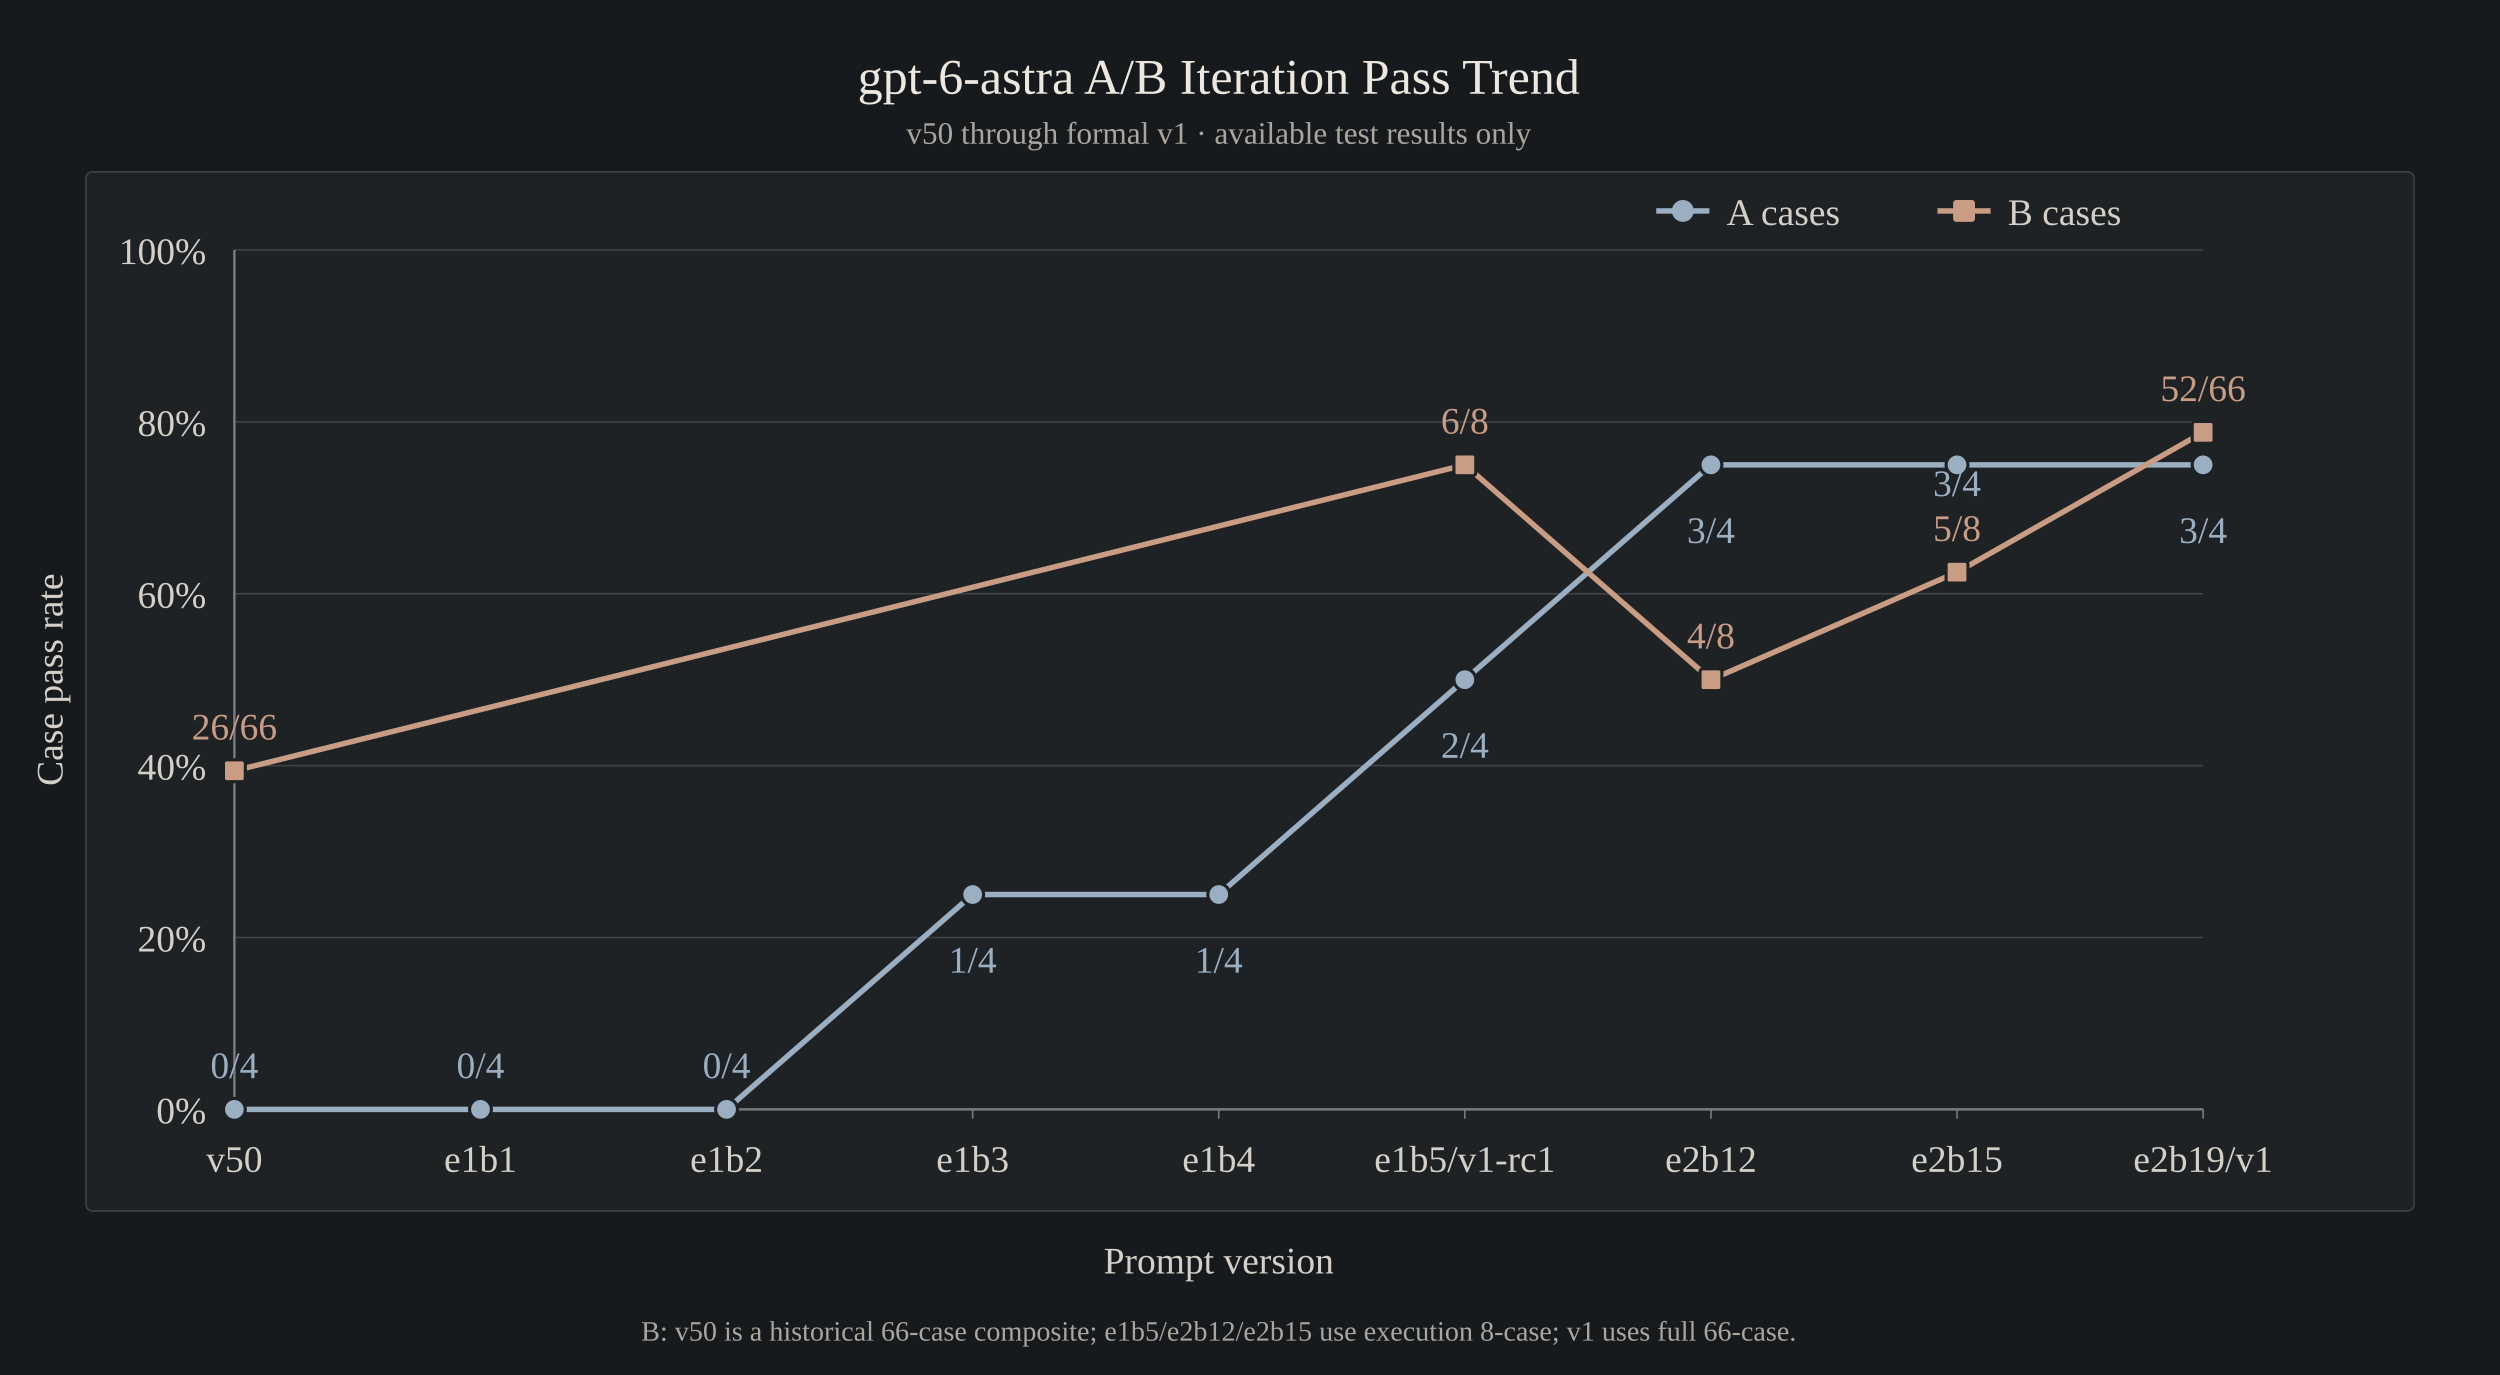
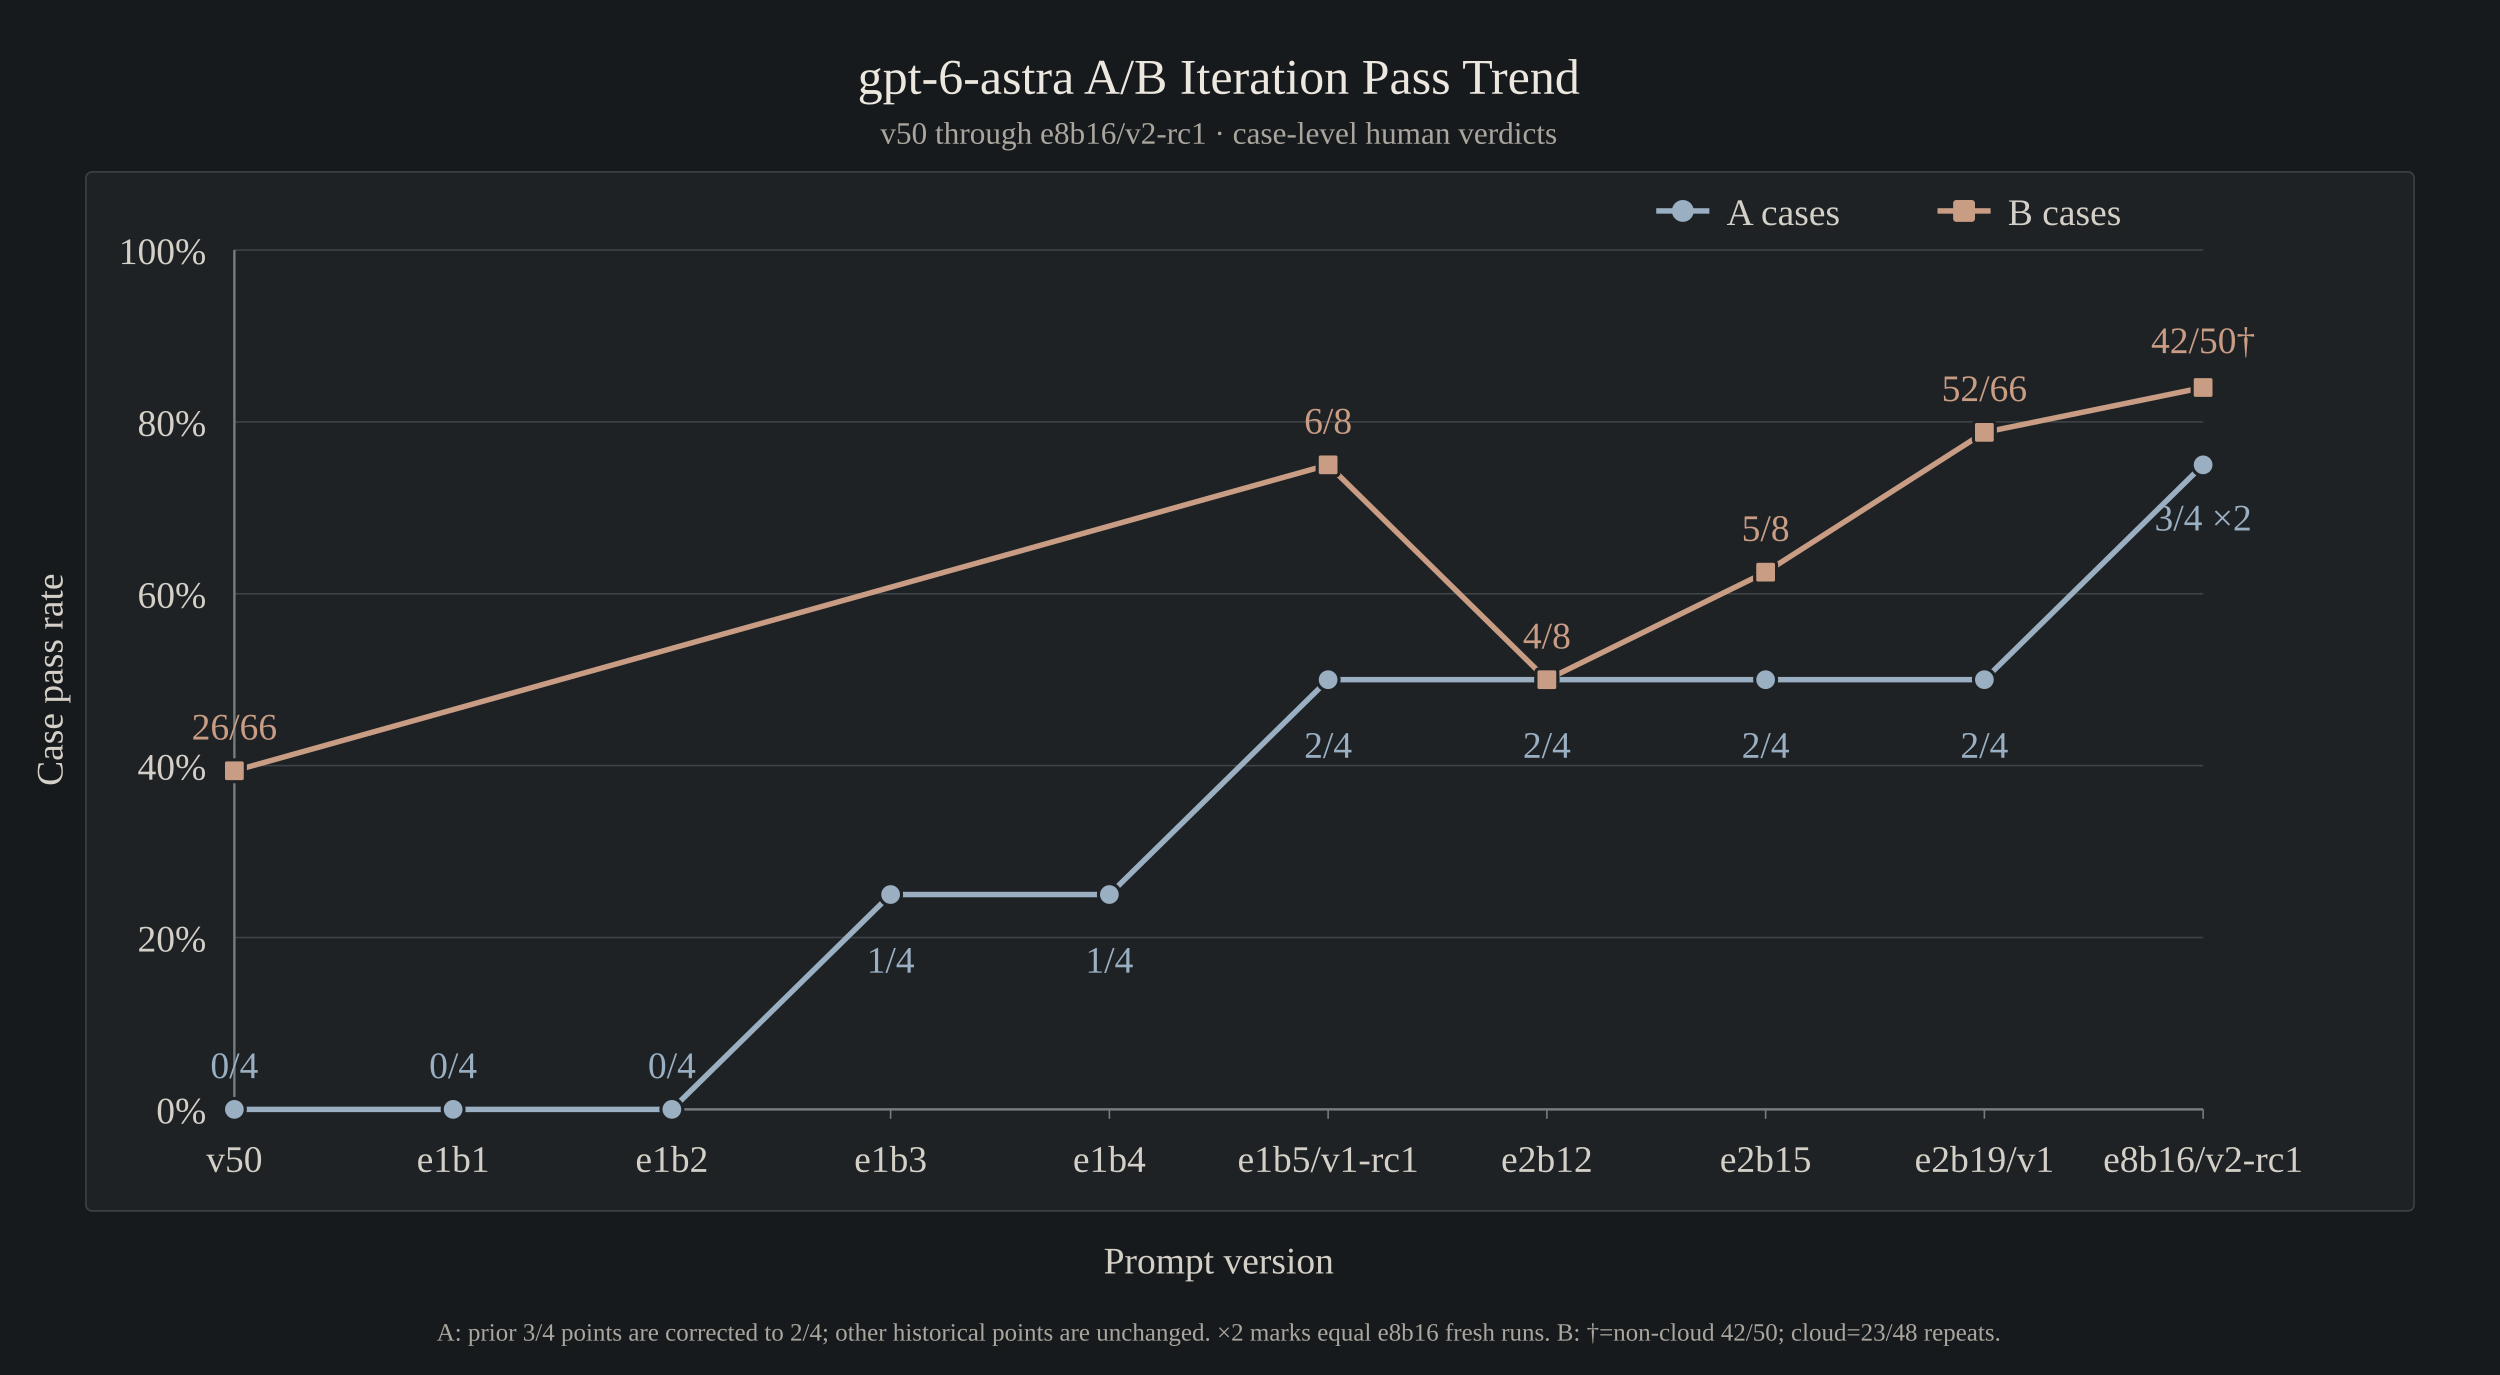
<svg xmlns="http://www.w3.org/2000/svg" width="1600" height="880" viewBox="0 0 1600 880" role="img" aria-labelledby="title desc">
  <rect width="1600" height="880" fill="#171A1D" />
  <rect x="55" y="110" width="1490" height="665" rx="4" fill="#1E2225" stroke="#3D4346" />
  <g font-family="Charter,Georgia,Times New Roman,STSong,Songti SC,Noto Serif CJK SC,serif">
    <text x="780" y="60" text-anchor="middle" font-size="32" font-weight="500" fill="#ECE8DF">gpt-6-astra A/B Iteration Pass Trend</text>
-     <text x="780" y="92" text-anchor="middle" font-size="20" fill="#AAA69E">v50 through formal v1 · available test results only</text>
+     <text x="780" y="92" text-anchor="middle" font-size="20" fill="#AAA69E">v50 through e8b16/v2-rc1 · case-level human verdicts</text>
    <line x1="150" y1="710.0" x2="1410" y2="710.0" stroke="#3D4346" stroke-width="1" />
    <text x="132" y="719.0" text-anchor="end" font-size="24" fill="#D4D0C7">0%</text>
    <line x1="150" y1="600.0" x2="1410" y2="600.0" stroke="#3D4346" stroke-width="1" />
    <text x="132" y="609.0" text-anchor="end" font-size="24" fill="#D4D0C7">20%</text>
    <line x1="150" y1="490.0" x2="1410" y2="490.0" stroke="#3D4346" stroke-width="1" />
    <text x="132" y="499.0" text-anchor="end" font-size="24" fill="#D4D0C7">40%</text>
    <line x1="150" y1="380.0" x2="1410" y2="380.0" stroke="#3D4346" stroke-width="1" />
    <text x="132" y="389.0" text-anchor="end" font-size="24" fill="#D4D0C7">60%</text>
    <line x1="150" y1="270.0" x2="1410" y2="270.0" stroke="#3D4346" stroke-width="1" />
    <text x="132" y="279.0" text-anchor="end" font-size="24" fill="#D4D0C7">80%</text>
    <line x1="150" y1="160.0" x2="1410" y2="160.0" stroke="#3D4346" stroke-width="1" />
    <text x="132" y="169.0" text-anchor="end" font-size="24" fill="#D4D0C7">100%</text>
    <line x1="150" y1="160" x2="150" y2="710" stroke="#777E81" stroke-width="1.5" />
    <line x1="150" y1="710" x2="1410" y2="710" stroke="#777E81" stroke-width="1.5" />
    <line x1="150.0" y1="710" x2="150.0" y2="716" stroke="#777E81" />
    <text x="150.0" y="750" text-anchor="middle" font-size="24" fill="#D4D0C7">v50</text>
-     <line x1="307.5" y1="710" x2="307.5" y2="716" stroke="#777E81" />
-     <text x="307.5" y="750" text-anchor="middle" font-size="24" fill="#D4D0C7">e1b1</text>
-     <line x1="465.0" y1="710" x2="465.0" y2="716" stroke="#777E81" />
-     <text x="465.0" y="750" text-anchor="middle" font-size="24" fill="#D4D0C7">e1b2</text>
-     <line x1="622.5" y1="710" x2="622.5" y2="716" stroke="#777E81" />
-     <text x="622.5" y="750" text-anchor="middle" font-size="24" fill="#D4D0C7">e1b3</text>
-     <line x1="780.0" y1="710" x2="780.0" y2="716" stroke="#777E81" />
-     <text x="780.0" y="750" text-anchor="middle" font-size="24" fill="#D4D0C7">e1b4</text>
-     <line x1="937.5" y1="710" x2="937.5" y2="716" stroke="#777E81" />
-     <text x="937.5" y="750" text-anchor="middle" font-size="24" fill="#D4D0C7">e1b5/v1-rc1</text>
-     <line x1="1095.0" y1="710" x2="1095.0" y2="716" stroke="#777E81" />
-     <text x="1095.0" y="750" text-anchor="middle" font-size="24" fill="#D4D0C7">e2b12</text>
-     <line x1="1252.5" y1="710" x2="1252.5" y2="716" stroke="#777E81" />
-     <text x="1252.5" y="750" text-anchor="middle" font-size="24" fill="#D4D0C7">e2b15</text>
+     <line x1="290.0" y1="710" x2="290.0" y2="716" stroke="#777E81" />
+     <text x="290.0" y="750" text-anchor="middle" font-size="24" fill="#D4D0C7">e1b1</text>
+     <line x1="430.0" y1="710" x2="430.0" y2="716" stroke="#777E81" />
+     <text x="430.0" y="750" text-anchor="middle" font-size="24" fill="#D4D0C7">e1b2</text>
+     <line x1="570.0" y1="710" x2="570.0" y2="716" stroke="#777E81" />
+     <text x="570.0" y="750" text-anchor="middle" font-size="24" fill="#D4D0C7">e1b3</text>
+     <line x1="710.0" y1="710" x2="710.0" y2="716" stroke="#777E81" />
+     <text x="710.0" y="750" text-anchor="middle" font-size="24" fill="#D4D0C7">e1b4</text>
+     <line x1="850.0" y1="710" x2="850.0" y2="716" stroke="#777E81" />
+     <text x="850.0" y="750" text-anchor="middle" font-size="24" fill="#D4D0C7">e1b5/v1-rc1</text>
+     <line x1="990.0" y1="710" x2="990.0" y2="716" stroke="#777E81" />
+     <text x="990.0" y="750" text-anchor="middle" font-size="24" fill="#D4D0C7">e2b12</text>
+     <line x1="1130.0" y1="710" x2="1130.0" y2="716" stroke="#777E81" />
+     <text x="1130.0" y="750" text-anchor="middle" font-size="24" fill="#D4D0C7">e2b15</text>
+     <line x1="1270.0" y1="710" x2="1270.0" y2="716" stroke="#777E81" />
+     <text x="1270.0" y="750" text-anchor="middle" font-size="24" fill="#D4D0C7">e2b19/v1</text>
    <line x1="1410.0" y1="710" x2="1410.0" y2="716" stroke="#777E81" />
-     <text x="1410.0" y="750" text-anchor="middle" font-size="24" fill="#D4D0C7">e2b19/v1</text>
+     <text x="1410.0" y="750" text-anchor="middle" font-size="24" fill="#D4D0C7">e8b16/v2-rc1</text>
    <text x="780.0" y="815" text-anchor="middle" font-size="24" fill="#D4D0C7">Prompt version</text>
    <text x="40" y="435" transform="rotate(-90 40 435)" text-anchor="middle" font-size="24" fill="#D4D0C7">Case pass rate</text>
-     <polyline points="150.0,710.0 307.5,710.0 465.0,710.0 622.5,572.5 780.0,572.5 937.5,435.0 1095.0,297.5 1252.5,297.5 1410.0,297.5" fill="none" stroke="#9AAFC2" stroke-width="3.5" stroke-linecap="round" stroke-linejoin="round" />
+     <polyline points="150.0,710.0 290.0,710.0 430.0,710.0 570.0,572.5 710.0,572.5 850.0,435.0 990.0,435.0 1130.0,435.0 1270.0,435.0 1410.0,297.5" fill="none" stroke="#9AAFC2" stroke-width="3.5" stroke-linecap="round" stroke-linejoin="round" />
    <circle cx="150.0" cy="710.0" r="7" fill="#9AAFC2" stroke="#1E2225" stroke-width="2" />
    <text x="150.0" y="690.0" text-anchor="middle" font-size="24" font-weight="500" fill="#9AAFC2">0/4</text>
-     <circle cx="307.5" cy="710.0" r="7" fill="#9AAFC2" stroke="#1E2225" stroke-width="2" />
-     <text x="307.5" y="690.0" text-anchor="middle" font-size="24" font-weight="500" fill="#9AAFC2">0/4</text>
-     <circle cx="465.0" cy="710.0" r="7" fill="#9AAFC2" stroke="#1E2225" stroke-width="2" />
-     <text x="465.0" y="690.0" text-anchor="middle" font-size="24" font-weight="500" fill="#9AAFC2">0/4</text>
-     <circle cx="622.5" cy="572.5" r="7" fill="#9AAFC2" stroke="#1E2225" stroke-width="2" />
-     <text x="622.5" y="622.5" text-anchor="middle" font-size="24" font-weight="500" fill="#9AAFC2">1/4</text>
-     <circle cx="780.0" cy="572.5" r="7" fill="#9AAFC2" stroke="#1E2225" stroke-width="2" />
-     <text x="780.0" y="622.5" text-anchor="middle" font-size="24" font-weight="500" fill="#9AAFC2">1/4</text>
-     <circle cx="937.5" cy="435.0" r="7" fill="#9AAFC2" stroke="#1E2225" stroke-width="2" />
-     <text x="937.5" y="485.0" text-anchor="middle" font-size="24" font-weight="500" fill="#9AAFC2">2/4</text>
-     <circle cx="1095.0" cy="297.5" r="7" fill="#9AAFC2" stroke="#1E2225" stroke-width="2" />
-     <text x="1095.0" y="347.5" text-anchor="middle" font-size="24" font-weight="500" fill="#9AAFC2">3/4</text>
-     <circle cx="1252.5" cy="297.5" r="7" fill="#9AAFC2" stroke="#1E2225" stroke-width="2" />
-     <text x="1252.5" y="317.5" text-anchor="middle" font-size="24" font-weight="500" fill="#9AAFC2">3/4</text>
+     <circle cx="290.0" cy="710.0" r="7" fill="#9AAFC2" stroke="#1E2225" stroke-width="2" />
+     <text x="290.0" y="690.0" text-anchor="middle" font-size="24" font-weight="500" fill="#9AAFC2">0/4</text>
+     <circle cx="430.0" cy="710.0" r="7" fill="#9AAFC2" stroke="#1E2225" stroke-width="2" />
+     <text x="430.0" y="690.0" text-anchor="middle" font-size="24" font-weight="500" fill="#9AAFC2">0/4</text>
+     <circle cx="570.0" cy="572.5" r="7" fill="#9AAFC2" stroke="#1E2225" stroke-width="2" />
+     <text x="570.0" y="622.5" text-anchor="middle" font-size="24" font-weight="500" fill="#9AAFC2">1/4</text>
+     <circle cx="710.0" cy="572.5" r="7" fill="#9AAFC2" stroke="#1E2225" stroke-width="2" />
+     <text x="710.0" y="622.5" text-anchor="middle" font-size="24" font-weight="500" fill="#9AAFC2">1/4</text>
+     <circle cx="850.0" cy="435.0" r="7" fill="#9AAFC2" stroke="#1E2225" stroke-width="2" />
+     <text x="850.0" y="485.0" text-anchor="middle" font-size="24" font-weight="500" fill="#9AAFC2">2/4</text>
+     <circle cx="990.0" cy="435.0" r="7" fill="#9AAFC2" stroke="#1E2225" stroke-width="2" />
+     <text x="990.0" y="485.0" text-anchor="middle" font-size="24" font-weight="500" fill="#9AAFC2">2/4</text>
+     <circle cx="1130.0" cy="435.0" r="7" fill="#9AAFC2" stroke="#1E2225" stroke-width="2" />
+     <text x="1130.0" y="485.0" text-anchor="middle" font-size="24" font-weight="500" fill="#9AAFC2">2/4</text>
+     <circle cx="1270.0" cy="435.0" r="7" fill="#9AAFC2" stroke="#1E2225" stroke-width="2" />
+     <text x="1270.0" y="485.0" text-anchor="middle" font-size="24" font-weight="500" fill="#9AAFC2">2/4</text>
    <circle cx="1410.0" cy="297.5" r="7" fill="#9AAFC2" stroke="#1E2225" stroke-width="2" />
-     <text x="1410.0" y="347.5" text-anchor="middle" font-size="24" font-weight="500" fill="#9AAFC2">3/4</text>
-     <polyline points="150.0,493.3 937.5,297.5 1095.0,435.0 1252.5,366.2 1410.0,276.7" fill="none" stroke="#C99C84" stroke-width="3.5" stroke-linecap="round" stroke-linejoin="round" />
+     <text x="1410.0" y="339.5" text-anchor="middle" font-size="24" font-weight="500" fill="#9AAFC2">3/4 ×2</text>
+     <polyline points="150.0,493.3 850.0,297.5 990.0,435.0 1130.0,366.2 1270.0,276.7 1410.0,248.0" fill="none" stroke="#C99C84" stroke-width="3.5" stroke-linecap="round" stroke-linejoin="round" />
    <rect x="143.0" y="486.3" width="14" height="14" rx="2" fill="#C99C84" stroke="#1E2225" stroke-width="2" />
    <text x="150.0" y="473.3" text-anchor="middle" font-size="24" font-weight="500" fill="#C99C84">26/66</text>
-     <rect x="930.5" y="290.5" width="14" height="14" rx="2" fill="#C99C84" stroke="#1E2225" stroke-width="2" />
-     <text x="937.5" y="277.5" text-anchor="middle" font-size="24" font-weight="500" fill="#C99C84">6/8</text>
-     <rect x="1088.0" y="428.0" width="14" height="14" rx="2" fill="#C99C84" stroke="#1E2225" stroke-width="2" />
-     <text x="1095.0" y="415.0" text-anchor="middle" font-size="24" font-weight="500" fill="#C99C84">4/8</text>
-     <rect x="1245.5" y="359.2" width="14" height="14" rx="2" fill="#C99C84" stroke="#1E2225" stroke-width="2" />
-     <text x="1252.5" y="346.2" text-anchor="middle" font-size="24" font-weight="500" fill="#C99C84">5/8</text>
-     <rect x="1403.0" y="269.7" width="14" height="14" rx="2" fill="#C99C84" stroke="#1E2225" stroke-width="2" />
-     <text x="1410.0" y="256.7" text-anchor="middle" font-size="24" font-weight="500" fill="#C99C84">52/66</text>
+     <rect x="843.0" y="290.5" width="14" height="14" rx="2" fill="#C99C84" stroke="#1E2225" stroke-width="2" />
+     <text x="850.0" y="277.5" text-anchor="middle" font-size="24" font-weight="500" fill="#C99C84">6/8</text>
+     <rect x="983.0" y="428.0" width="14" height="14" rx="2" fill="#C99C84" stroke="#1E2225" stroke-width="2" />
+     <text x="990.0" y="415.0" text-anchor="middle" font-size="24" font-weight="500" fill="#C99C84">4/8</text>
+     <rect x="1123.0" y="359.2" width="14" height="14" rx="2" fill="#C99C84" stroke="#1E2225" stroke-width="2" />
+     <text x="1130.0" y="346.2" text-anchor="middle" font-size="24" font-weight="500" fill="#C99C84">5/8</text>
+     <rect x="1263.0" y="269.7" width="14" height="14" rx="2" fill="#C99C84" stroke="#1E2225" stroke-width="2" />
+     <text x="1270.0" y="256.7" text-anchor="middle" font-size="24" font-weight="500" fill="#C99C84">52/66</text>
+     <rect x="1403.0" y="241.0" width="14" height="14" rx="2" fill="#C99C84" stroke="#1E2225" stroke-width="2" />
+     <text x="1410.0" y="226.0" text-anchor="middle" font-size="24" font-weight="500" fill="#C99C84">42/50†</text>
    <line x1="1060" y1="135" x2="1094" y2="135" stroke="#9AAFC2" stroke-width="3.5" />
    <circle cx="1077" cy="135" r="7" fill="#9AAFC2" />
    <text x="1105" y="144" font-size="24" fill="#D4D0C7">A cases</text>
    <line x1="1240" y1="135" x2="1274" y2="135" stroke="#C99C84" stroke-width="3.5" />
    <rect x="1250" y="128" width="14" height="14" rx="2" fill="#C99C84" />
    <text x="1285" y="144" font-size="24" fill="#D4D0C7">B cases</text>
-     <text x="780" y="858" text-anchor="middle" font-size="18" fill="#AAA69E">B: v50 is a historical 66-case composite; e1b5/e2b12/e2b15 use execution 8-case; v1 uses full 66-case.</text>
+     <text x="780" y="858" text-anchor="middle" font-size="16" fill="#AAA69E">A: prior 3/4 points are corrected to 2/4; other historical points are unchanged. ×2 marks equal e8b16 fresh runs. B: †=non-cloud 42/50; cloud=23/48 repeats.</text>
  </g>
</svg>
